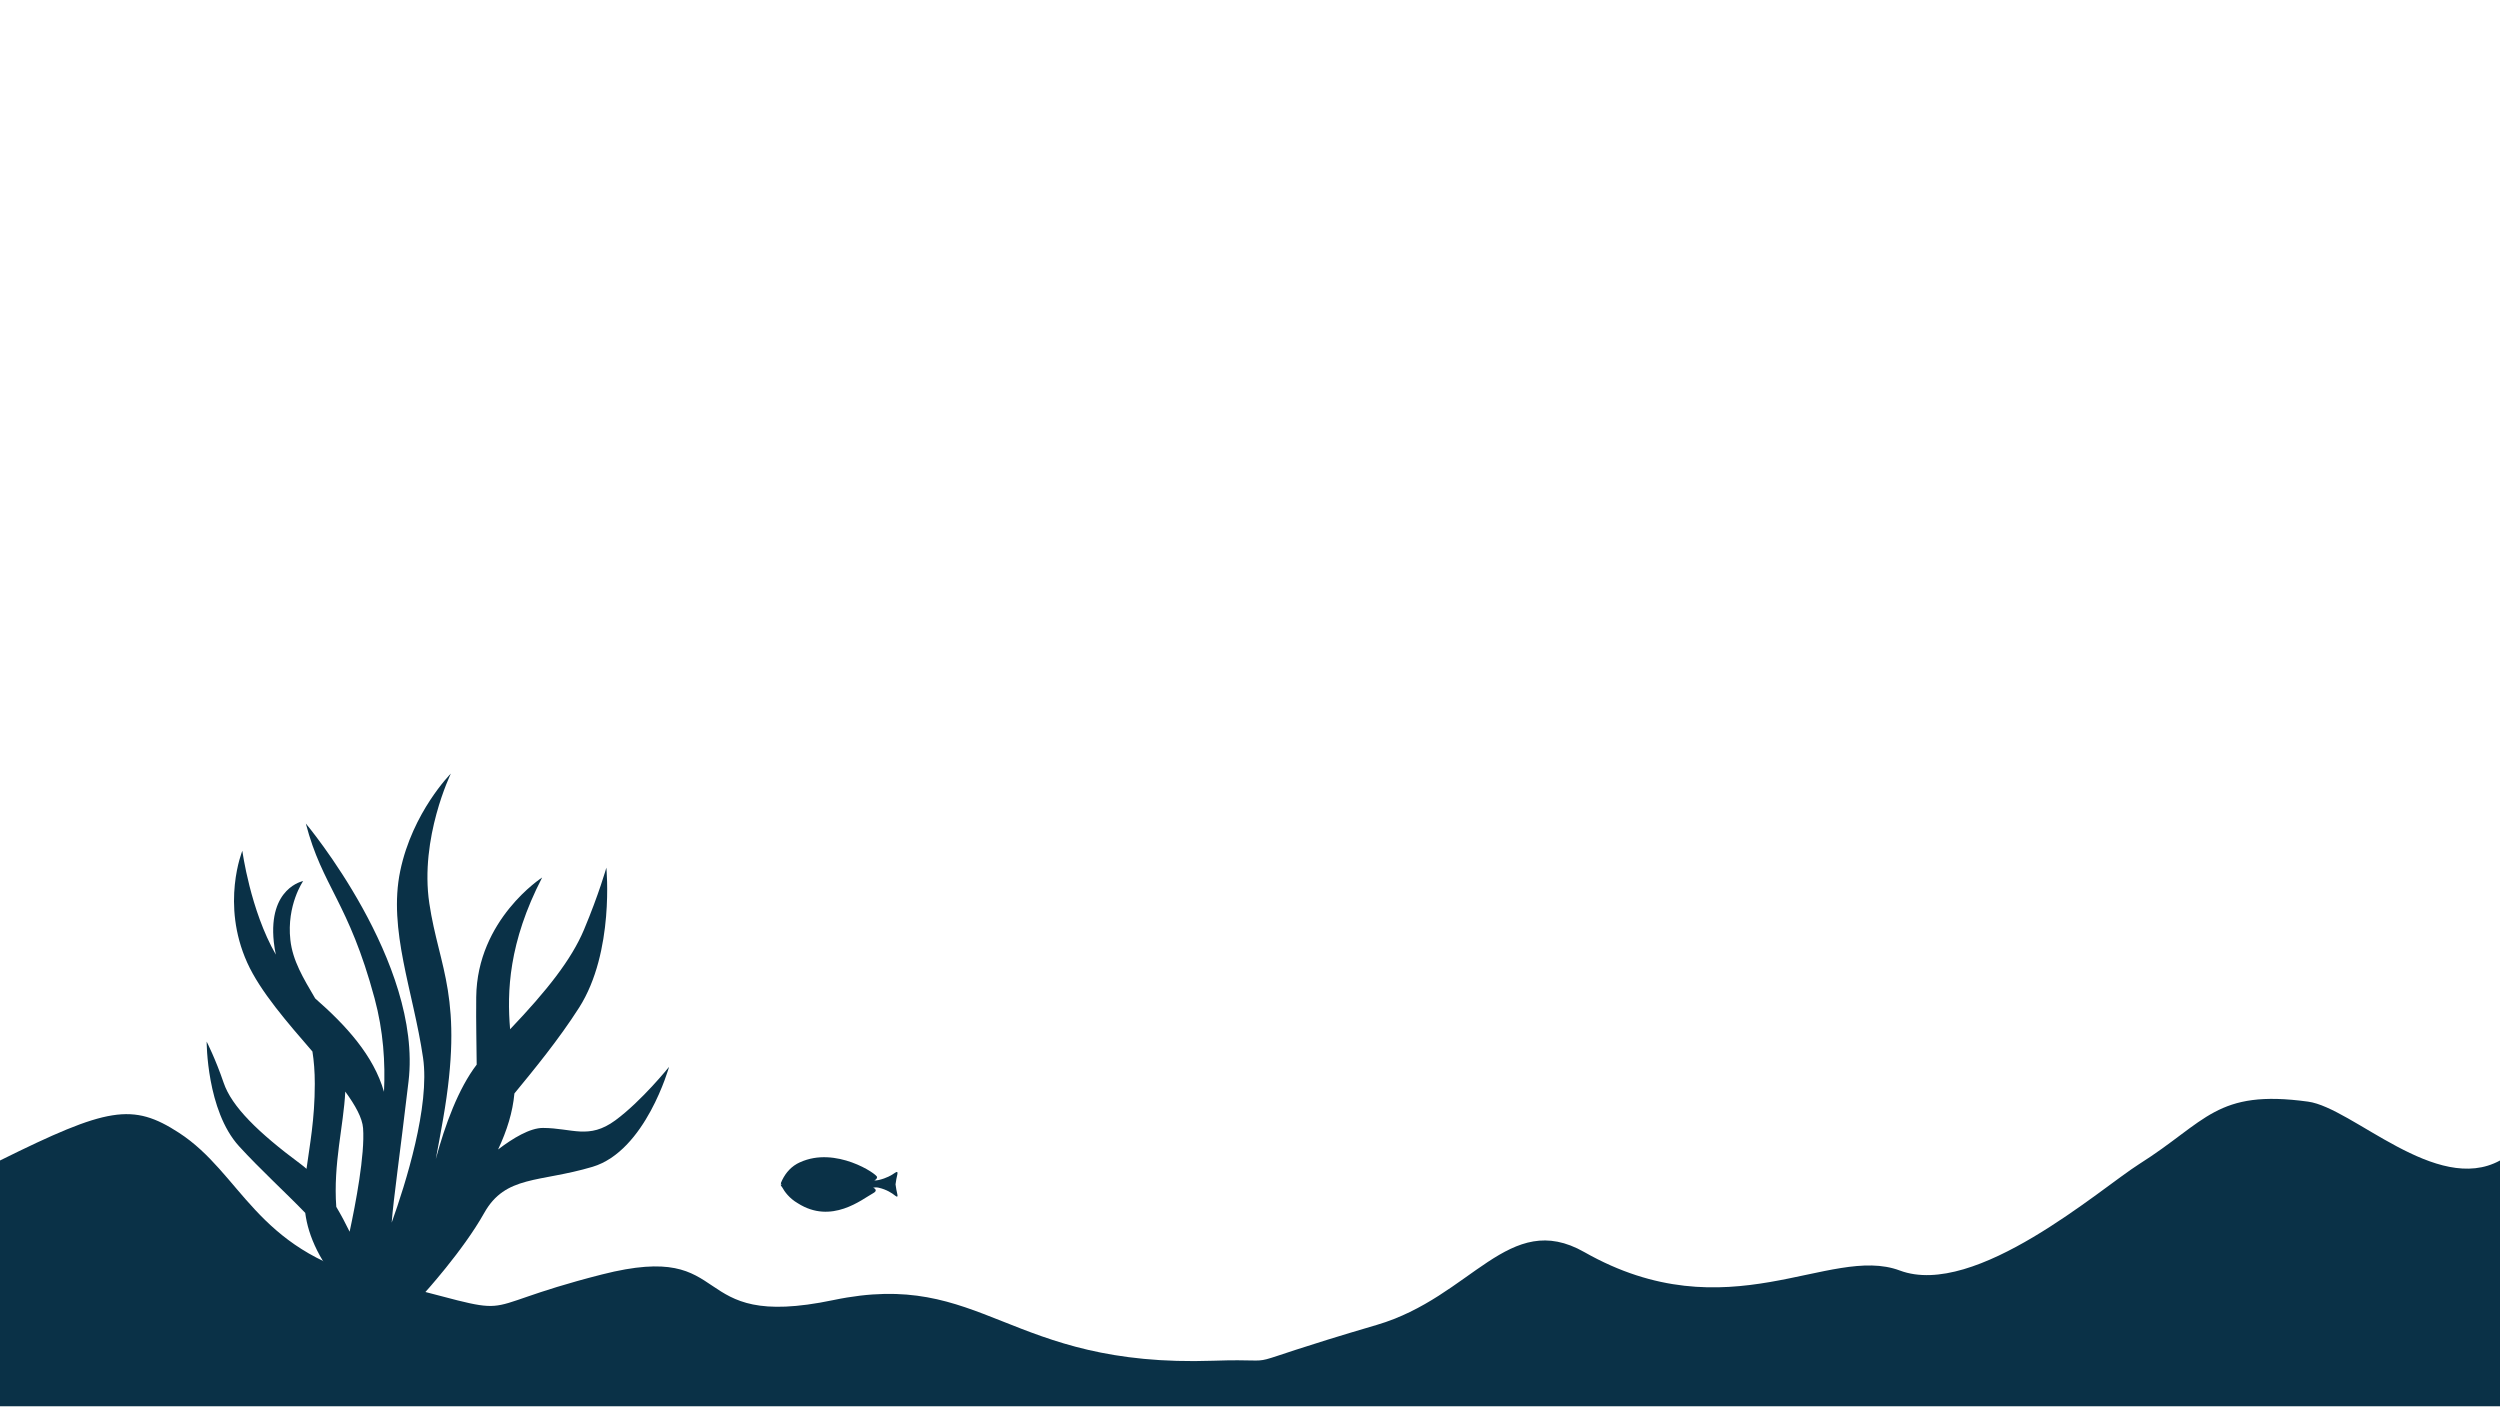
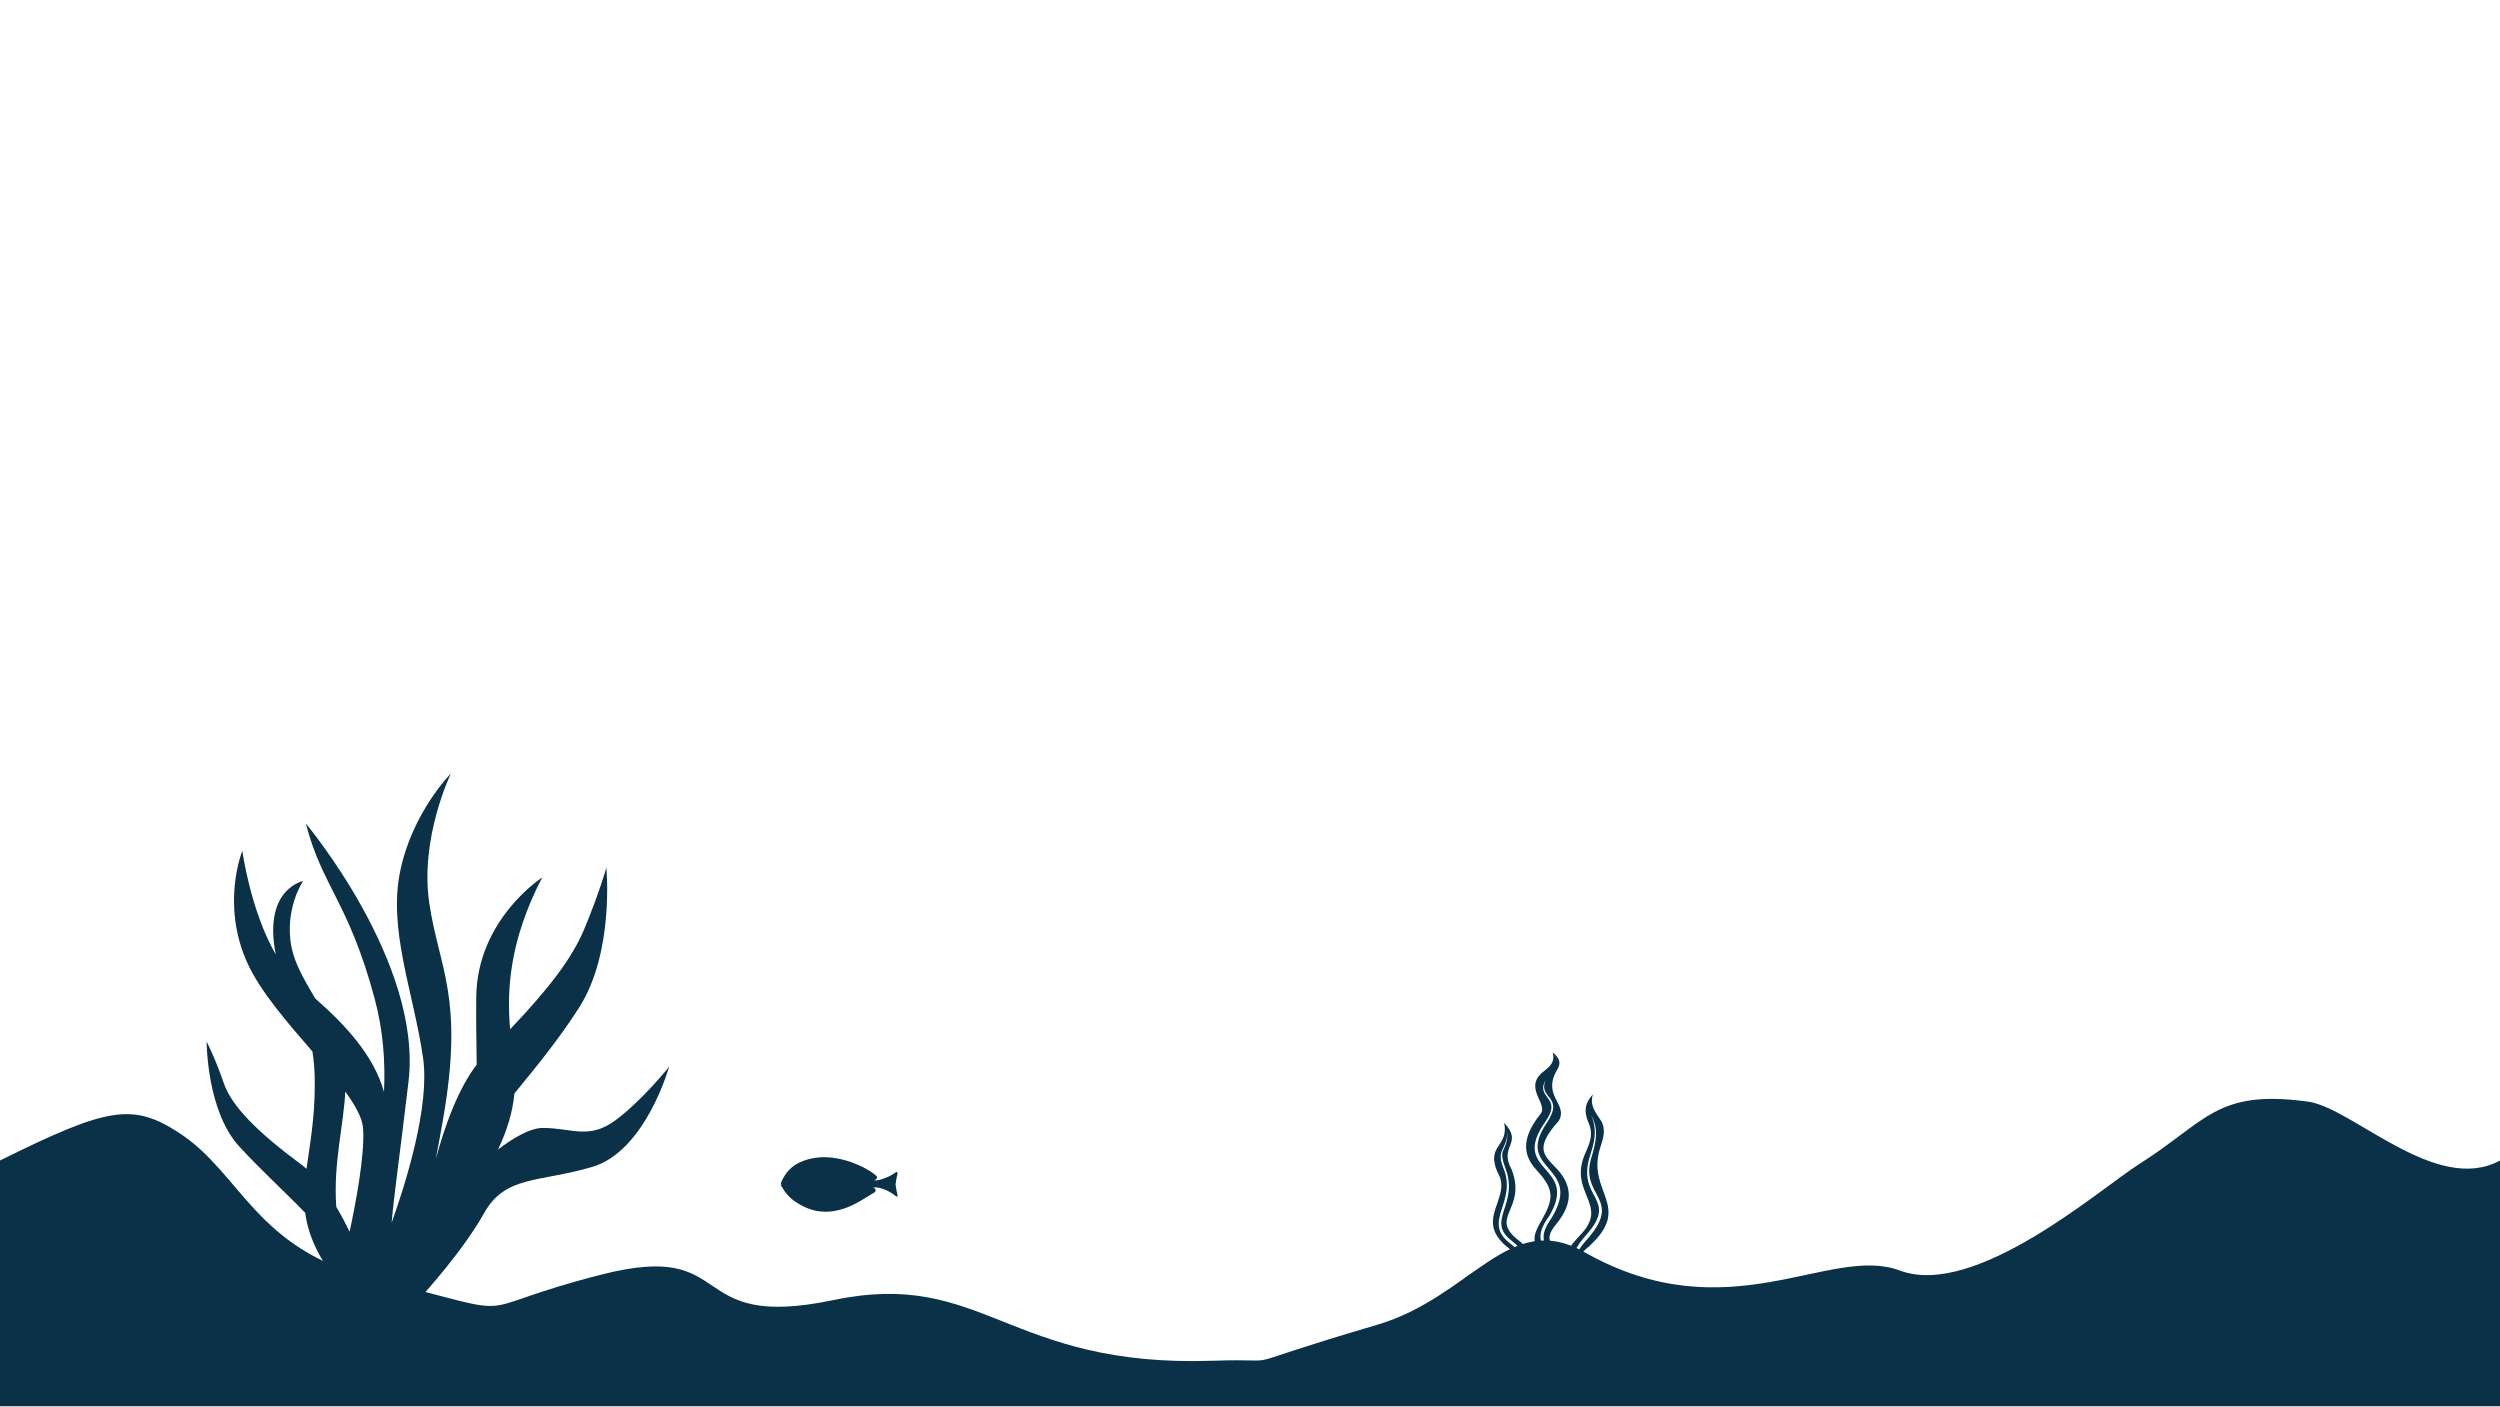
<svg xmlns="http://www.w3.org/2000/svg" id="Background" viewBox="0 0 1920 1080">
  <defs>
    <style>.cls-1{fill:#0a3147;}</style>
  </defs>
  <g id="Layer_1">
    <path class="cls-1" d="M0,891.26c82.56-40.93,101.77-44.48,137.51-21.24,48,31.22,58.48,89.42,148.6,111.83,126.75,31.52,64.05,25.49,176.17-3.06,105.43-26.85,62.07,43.9,177.7,19.68,115.63-24.22,133.09,52.04,291.89,46.57,63.4-2.18,3.72,8.25,125.55-27.53,73.02-21.45,101.28-88.89,159.32-55.91,110.55,62.81,188.31-6.1,242.3,14.15,57.99,21.75,154.21-63.02,183.83-81.73,51.9-32.78,59.1-57.64,129.7-47.97,34.19,4.68,98.55,72,147.43,45.21v188.74H0v-188.74" />
    <path class="cls-1" d="M472.59,860.41c-20.37,14.98-33.07,5.96-55.55,5.85-9.99-.05-23.06,7.81-34.52,16.55,6.91-14.71,11.2-28.59,12.55-43.04,14.62-17.8,33.98-41.29,49.69-65.92,27.28-42.77,20.92-107.48,20.92-107.48,0,0-5.62,20.12-17.2,47.69-9.6,22.84-28.27,46.56-56.72,76.41-2.43-28.6-1.25-66.58,24.62-116.55,0,0-49.98,32.11-50.64,91.81-.23,20.66,.29,37.43,.36,51.9-14.12,18.47-24.31,46.27-31.4,72.52,1.75-9.16,3.62-19.36,5.6-30.73,16.28-93.4-3.07-115.39-10.58-165.63-7.51-50.25,16.57-99.72,16.57-99.72,0,0-29.48,29.55-38.91,74.79-9.43,45.24,10.06,92.52,17.52,143.47,5.44,37.11-13.44,96.91-24.1,126.68,1.58-19.82,6.03-49.97,12.95-108.46,10.8-91.32-78.87-198.08-78.87-198.08,12.72,48.85,32.81,60.08,52.79,134.24,6.77,25.12,8.31,49.3,7.24,71.79-7.98-27.9-29.25-51.07-52.85-71.71-9.18-15.66-17.3-28.96-19.06-44.92-2.97-26.84,9.83-45.22,9.83-45.22,0,0-26.94,5.07-22.55,46.74,.36,3.49,.91,6.72,1.56,9.77-19.65-34.19-25.72-79.76-25.72-79.76,0,0-16.65,40.69,3.74,85.91,9.98,22.14,30.98,46.13,50.09,68.25,1.14,7.18,1.81,15.34,1.81,24.81,0,27.4-3.98,47.52-6.36,65.3-1.39-1.24-2.8-2.42-4.24-3.48-33.06-24.49-53.22-44.4-59.4-62.61-6.18-18.21-13.05-31.64-13.05-31.64,0,0-.12,52.93,24.85,80.33,15.82,17.37,36.26,36.06,50.86,51.22,1.2,9.1,3.94,18.46,9.14,28.87,21.21,42.43,58.87,48.6,58.87,48.6l-.05-.11c1.31,.26,2.49,.09,3.45-.64,.8-.61,1.38-1.33,1.84-2.1,4.57,3.03,11.78-2.44,17.21-11.78,0,0,30.6-33.48,46.95-62.7,16.35-29.22,42.31-23.33,83.16-35.49,40.86-12.16,58.85-76.79,58.85-76.79,0,0-20.89,26.08-41.26,41.07h0Zm-204.08,85.54c-3.09-6.36-6.52-12.85-10.25-19.1-2.41-33.08,5.65-62.38,6.91-88.51,7.79,10.69,13.08,20.27,13.67,28.07,1.52,20.35-5.83,58.64-10.33,79.55h0Z" />
    <path class="cls-1" d="M689.17,917.25c-.52-2.23-1.13-5.17-1.4-7.67,.28-2.5,.88-5.44,1.4-7.67,.45-1.95-.25-2.34-1.87-1.16-2.44,1.77-6.53,4.12-12.38,5.49-1.28,.3-2.44,.39-3.53,.32,1.06-.46,2.19-1.26,2.21-2.59,.04-2.29-31.82-23.87-59.15-11.35-.15,.06-.3,.13-.45,.19-.61,.28-1.19,.59-1.76,.9-.08,.04-.16,.08-.24,.12h.01c-6.06,3.45-9.9,8.93-12.16,14.42-.23,.56-.14,1.07,.18,1.14l.58,.13s-.25,.12-.58,.13c-1.27,.05,.5,1.82,.78,2.35,1.62,3.02,5.36,8.32,11.85,12.06h0c25.98,16.63,49.46-3.09,58-7.73,3.37-1.83,1.56-3.4-.05-4.25,1.41-.24,2.83-.24,4.3,.1,5.98,1.4,10.12,4.07,12.54,6.06,1.55,1.27,2.17,.95,1.72-1Z" />
+     <path class="cls-1" d="M1189.28,1000.54c.05,.51-4.36,2.56-4.5,4.5,0,7.72,50.16,8.36,50.16,0,0-11.58-29.58-22.51-45.66-4.5h0Zm-11.58,3.86c0,5.79-34.72,5.79-34.72,0,0-7.72,19.93-15.43,31.51-2.57,.47,.69,3.15,1.16,3.22,2.57h0Zm-23.79-23.79c-3.34,3.34-14.7,7.58-4.5,14.15,8.36-3.86,18.65-2.57,25.72,4.5h12.22c10.29-10.29,24.44-13.5,38.58-7.07,3.86-2.57,8.36-3.86,12.86-3.86-17.36-30.22-64.3-36.01-84.88-7.72h0Zm54.97-18.36c2.57-5.79,5.47-9.3,9.33-13.8,25.72-28.93-8.36-27.01,3.21-61.73,2.57-8.36,5.79-18,.64-30.22,5.79,10.93,3.86,19.29,.64,30.86-10.93,31.51,23.79,32.15-2.57,63.02-3.21,3.86-7.02,7.58-8.95,12.73,.94,.3,1.97,.72,3.2,1.29,.64-2.57,2.54-4.37,5.75-6.94,34.72-31.51-2.57-41.8,9-76.52,1.93-6.43,4.5-12.86,.64-19.93-4.5-7.07-9-11.58-6.43-20.58-5.79,6.43-7.07,12.22-3.86,20.58,4.5,9.65,1.93,15.43-1.29,23.15-15.43,32.15,19.29,40.51-5.14,64.95-3.21,3.86-7,6.78-8.28,11.92,.65,.15,3.64,.96,4.1,1.23h0Zm-17.03-27.3c-5.14,7.72-9.85,15.26-2.77,24.9,1.93,0,4.04,.03,5.28,.1-7.72-9-3.79-14.07,1.36-20.5,12.86-16.07,12.22-30.22-2.57-44.37-7.72-8.36-14.15-14.15,3.86-34.08,7.72-12.86-12.22-18.65-1.93-37.94,2.57-4.5,5.14-8.36-2.57-14.79,1.93,7.72-2.57,10.93-6.43,14.15-17.36,12.86,3.8,25.41-3.16,33.33-17.76,22.24-10.34,34.83-1.99,43.84,12.86,14.15,12.22,21.22,3.21,37.3-4.5,7.72-9,15.43-1.93,23.79,1.48-.27,2.62-.45,4.5-.64-7.07-10.29-2.57-18,3.21-26.36,23.15-39.22-30.86-32.79-3.21-72.02,14.15-19.93-8.36-17.36,.64-32.79-7.07,15.43,14.79,12.22,.64,33.44-25.67,37.22,28.24,32.24,3.86,72.66h0Zm-30.86-36.65c-10.41-18.73,9.39-19.5-5.79-36.01,3.78,18.9-14.21,16.78-5.14,37.94,12.55,20.29-20.58,36.65,9.65,59.16,3.21,1.93,6.38,3.62,7.02,6.83,.96-.53,1.67-.86,2.52-1.21-3.21-5.14-6.33-7.55-9.54-10.13-21.86-16.72,5.79-31.51-5.14-57.87-5.79-14.79,2.57-12.86,3.21-28.29,0,17.36-7.72,11.58-1.93,27.65,11.58,28.93-15.43,40.51,5.14,56.59,3.21,2.57,7.1,5.93,10.32,11.07,.78-.39,2.42-1.02,3.34-1.32-1.29-3.86-4.49-7.04-7.7-9.61-24.65-18.49,5.92-23.49-5.95-54.79h0Zm-16.72,95.17c-5.14-7.72,4.2-10.34,8.04-14.45,1.55-1.83,2.15-2.86,4-4.27-10.29-3.86-34.54,2.64-34.54,13.57,0,6.43,22.51,4.94,22.51,5.15h0Zm84.24,0c3.86,2.57,9.65,7.07,9,12.22,3.86,0,21.86,.64,21.86-4.5-7.18-6.43-15.15-15.3-30.87-7.72Z" />
  </g>
</svg>
